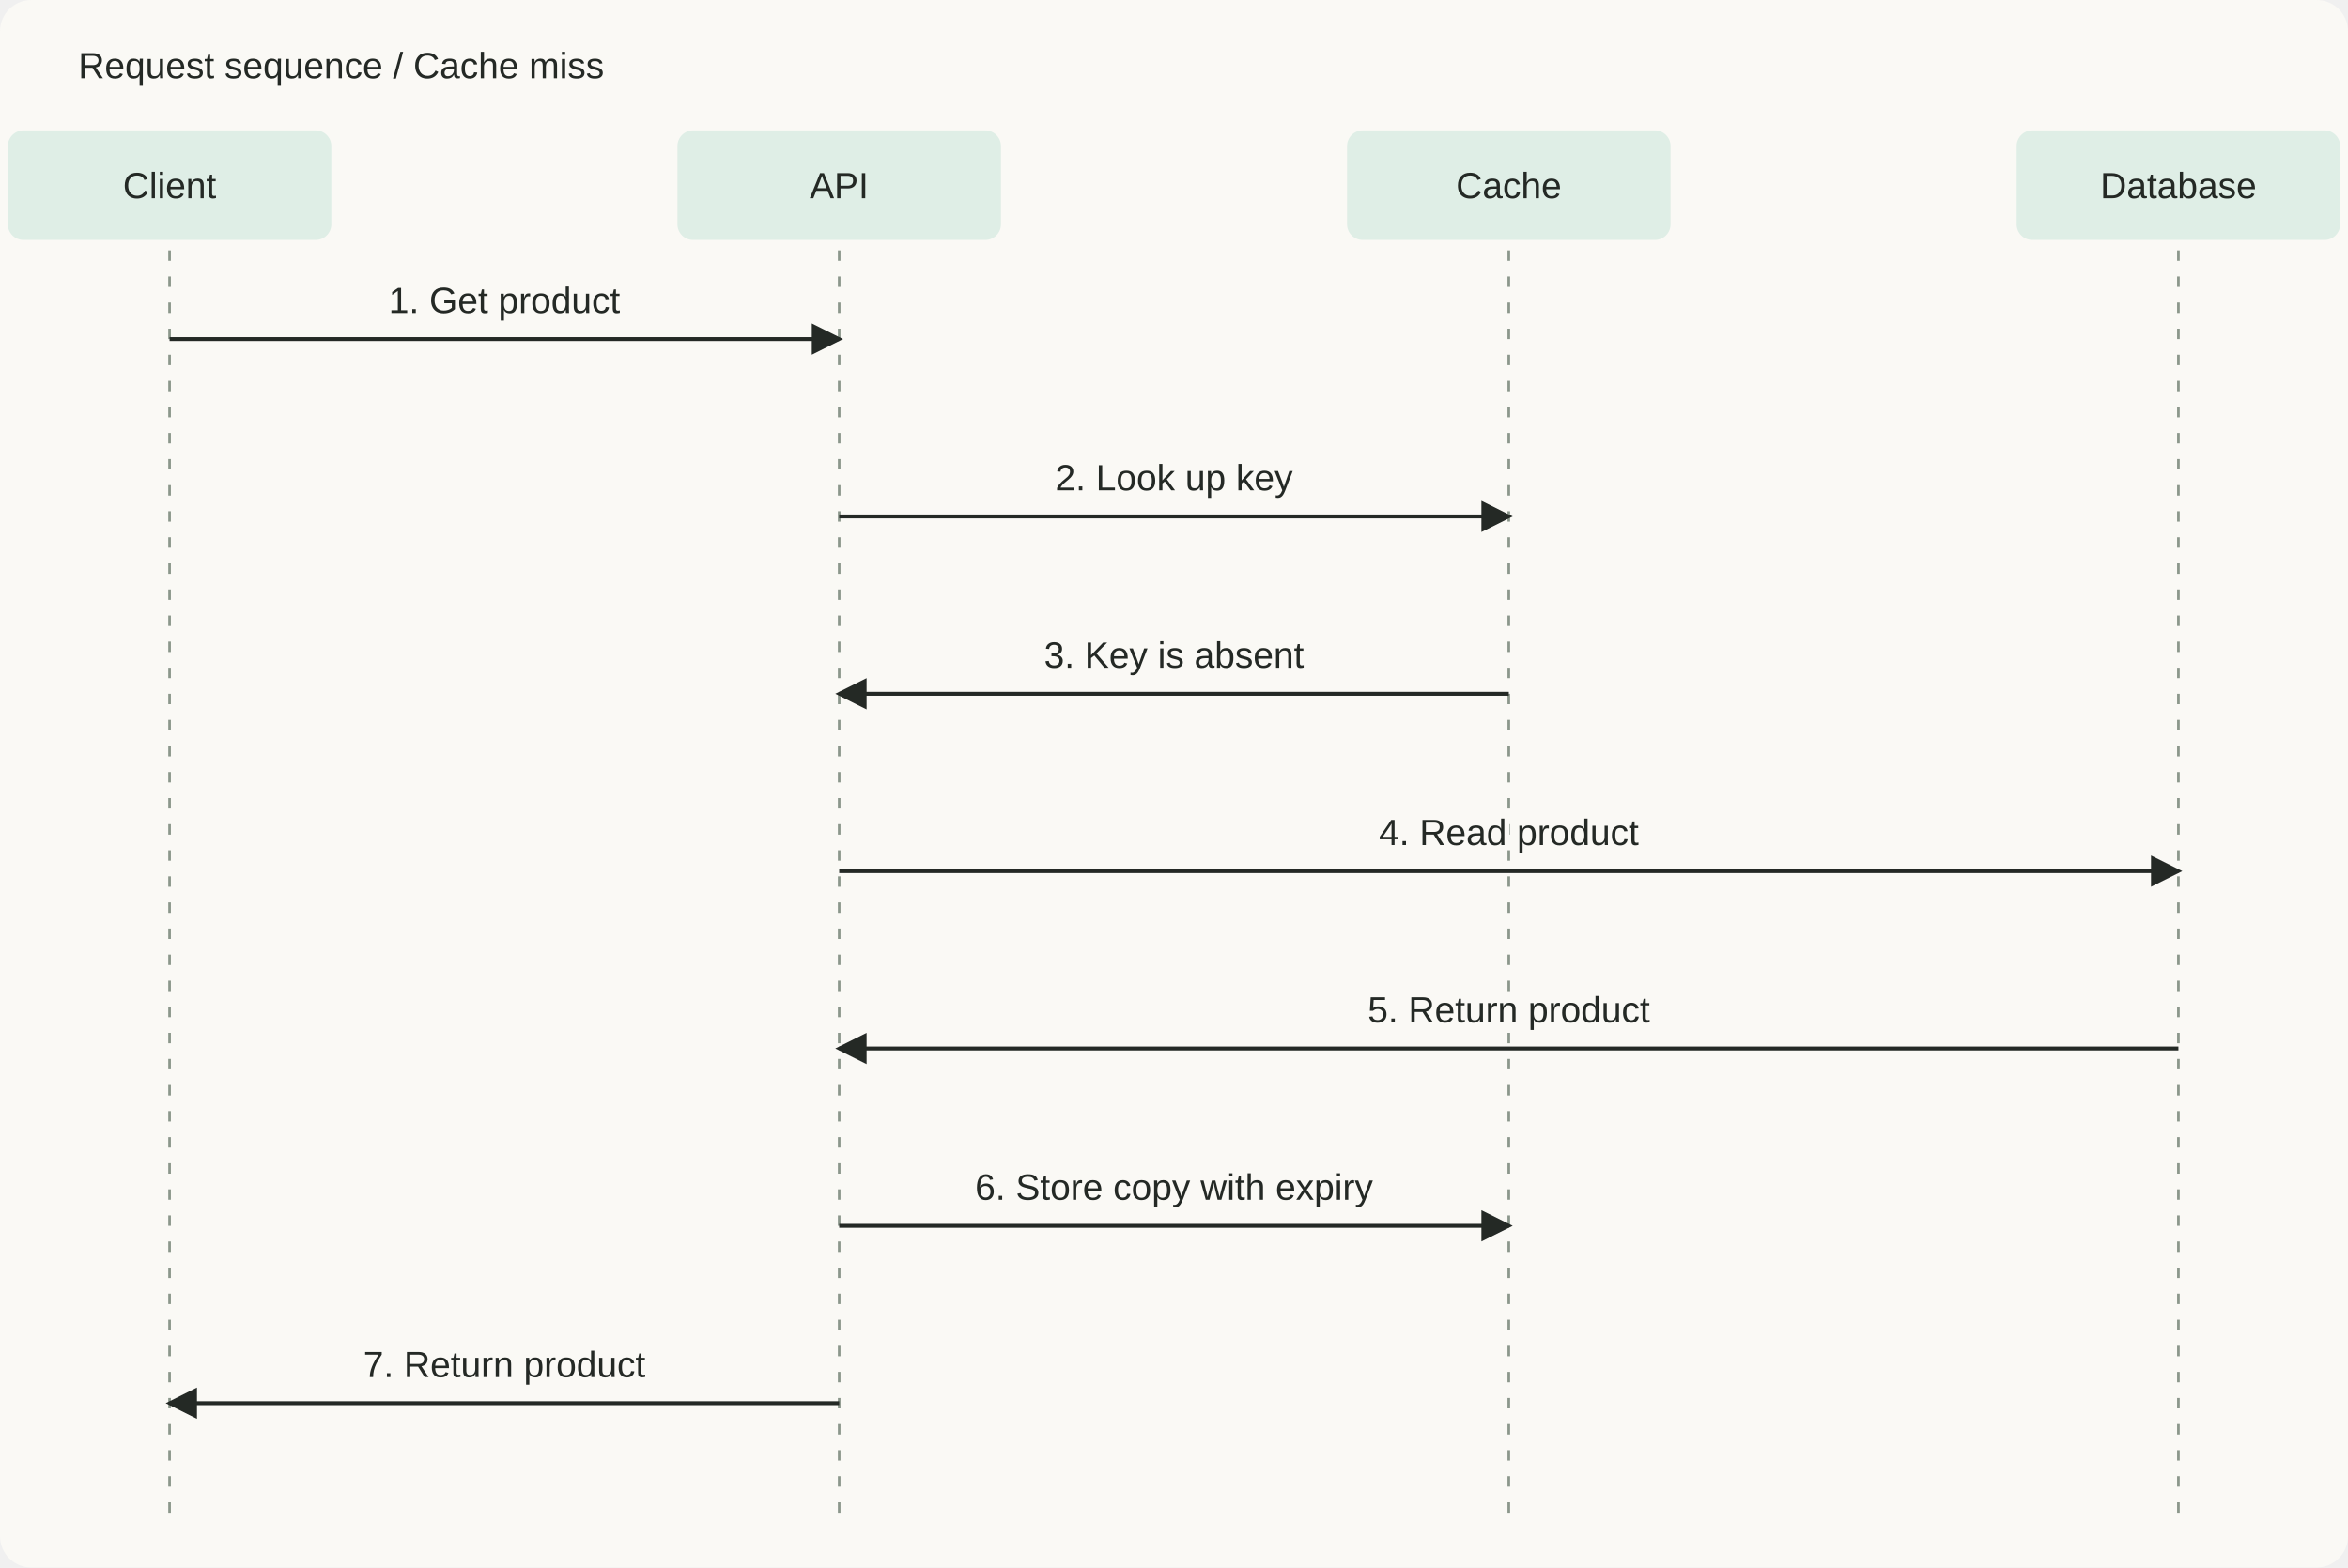
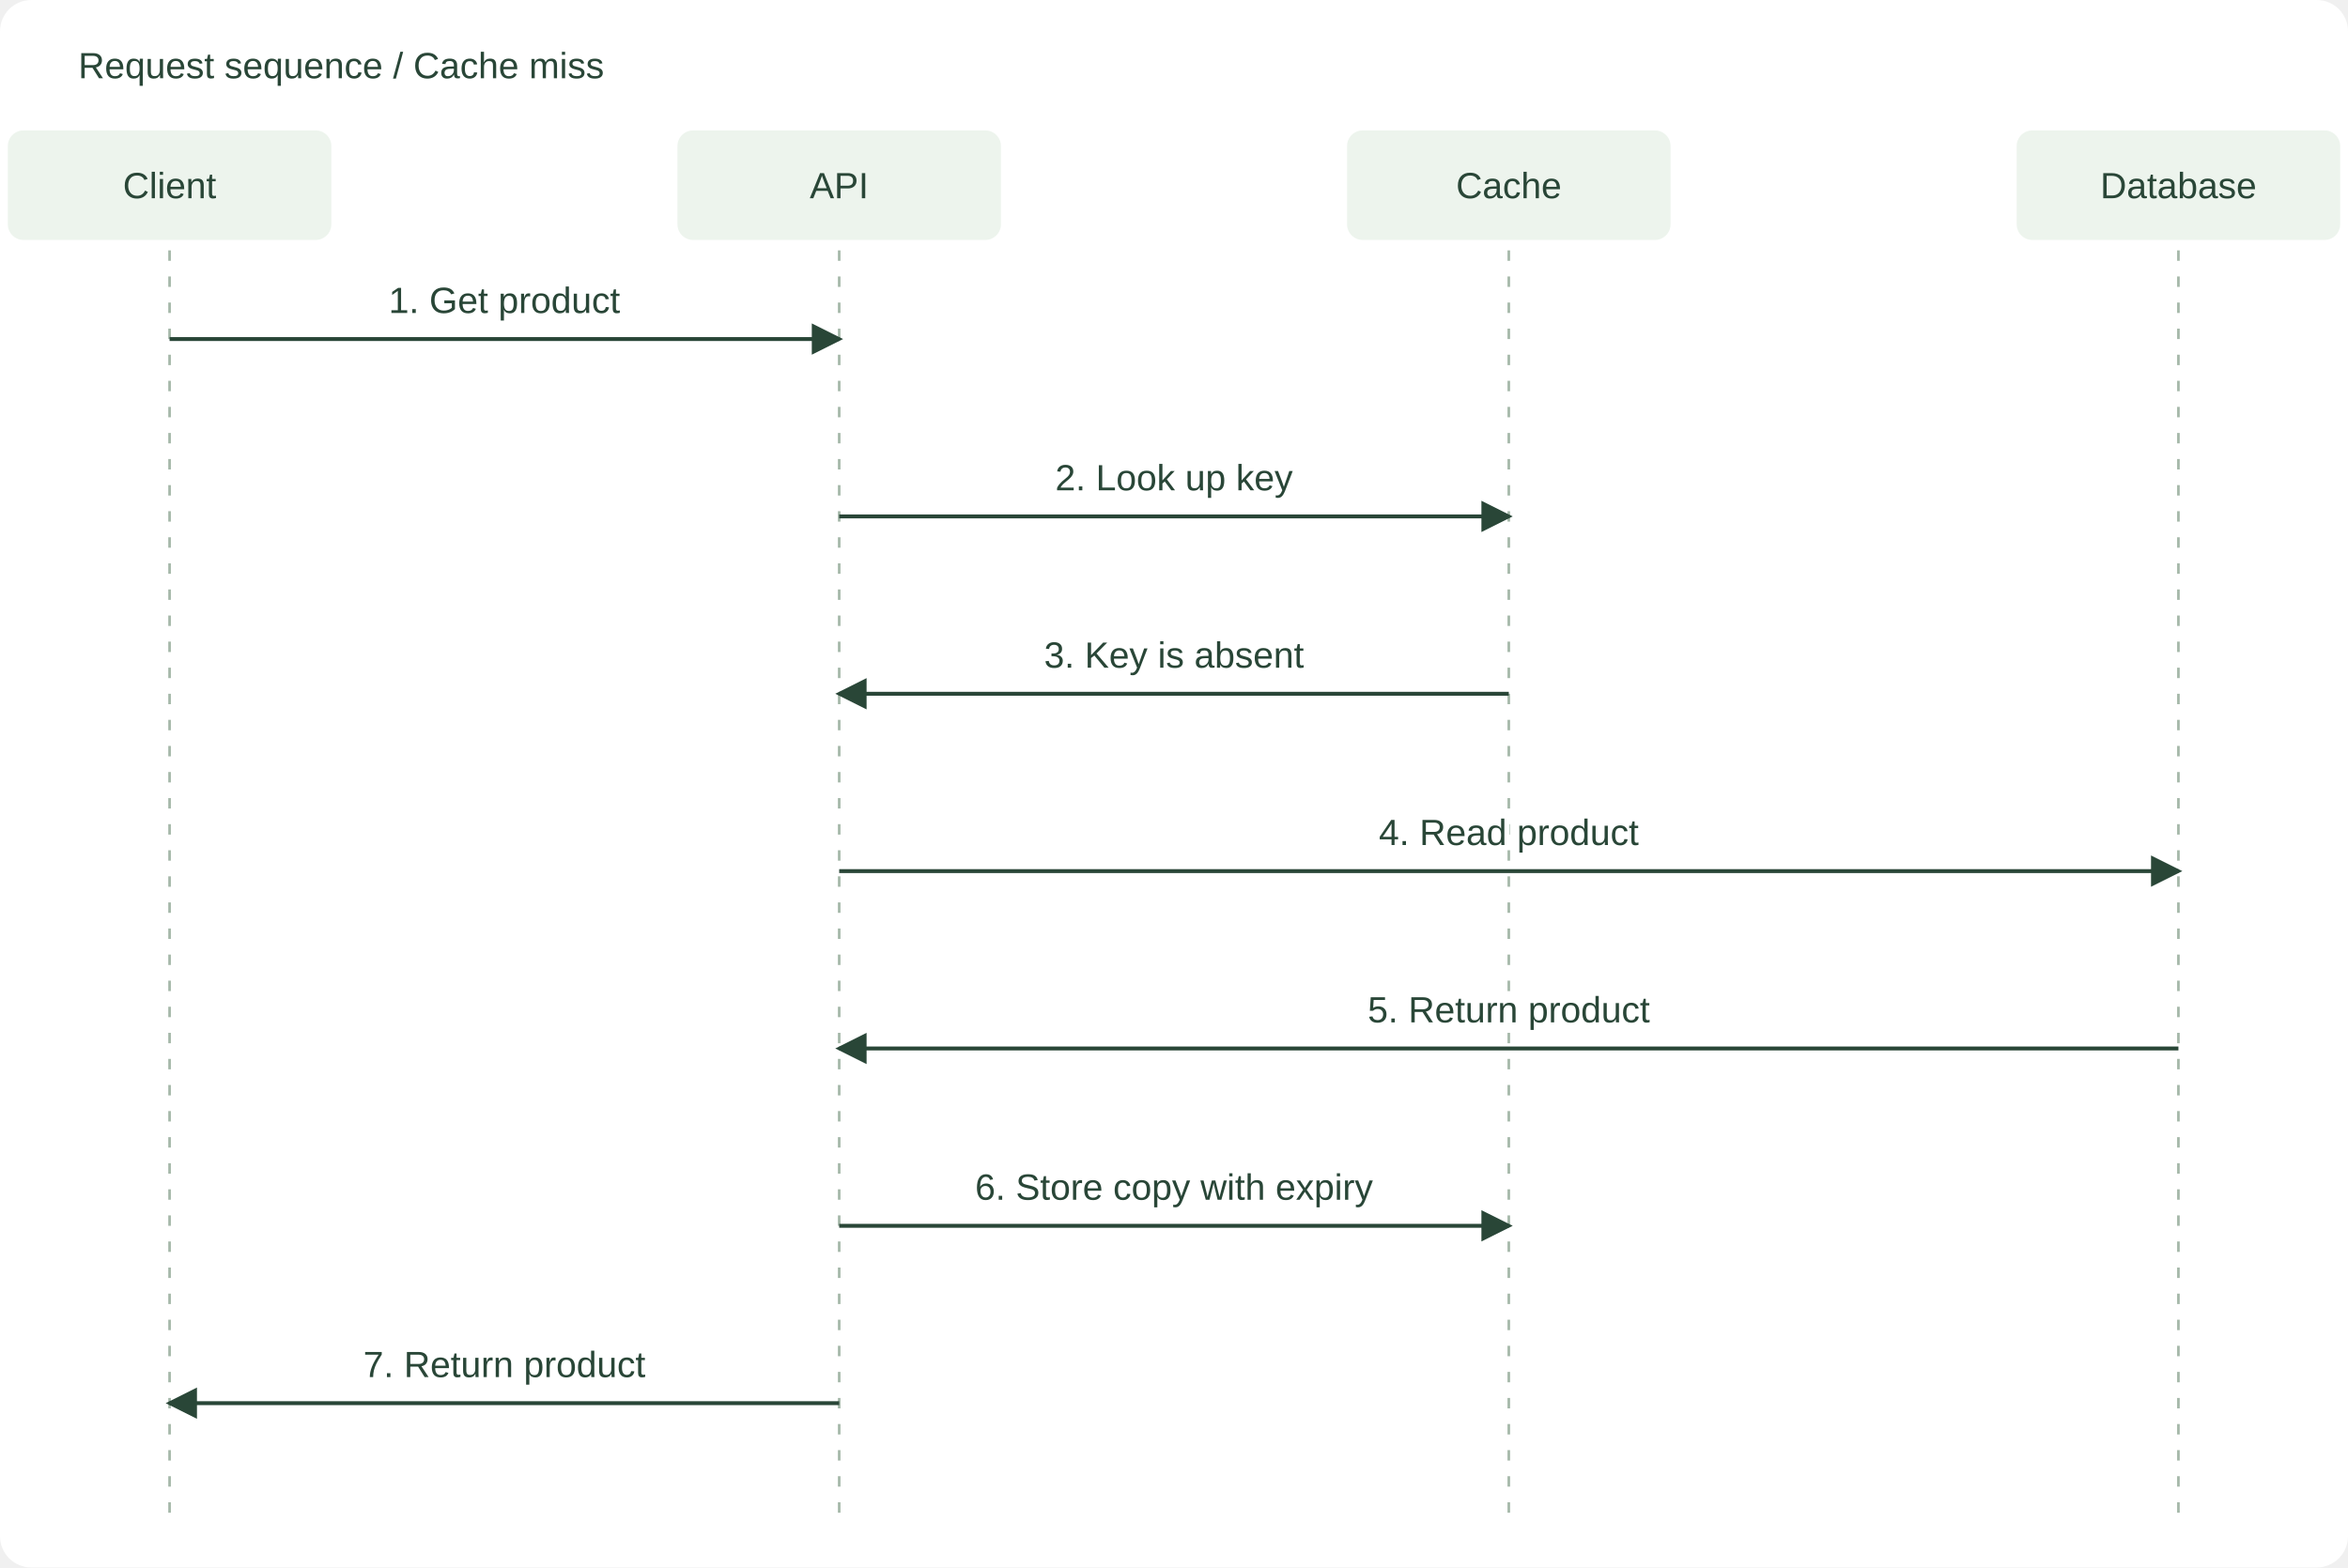
<svg xmlns="http://www.w3.org/2000/svg" width="900" height="601" viewBox="0 0 900 601" role="img" aria-labelledby="title desc">
  <defs>
    <marker id="arrow" markerWidth="8" markerHeight="8" refX="7" refY="4" orient="auto">
-       <path d="M0 0L8 4L0 8Z" fill="#242925" />
+       <path d="M0 0L8 4L0 8Z" fill="#294637" />
    </marker>
  </defs>
-   <rect width="900" height="601" rx="12" fill="#faf9f5" />
-   <text x="30" y="30" fill="#242925" font-family="Arial, sans-serif" font-size="14" text-anchor="start" paint-order="stroke" stroke="#faf9f5" stroke-width="0" stroke-linejoin="round">Request sequence / Cache miss</text>
-   <rect x="3.0" y="50" width="124" height="42" rx="6" fill="#dfeee6" />
-   <text x="65.0" y="76" fill="#242925" font-family="Arial, sans-serif" font-size="14" text-anchor="middle" paint-order="stroke" stroke="#faf9f5" stroke-width="0" stroke-linejoin="round">Client</text>
-   <path d="M65.0 96V586" stroke="#8b978b" stroke-dasharray="4 6" />
-   <rect x="259.667" y="50" width="124" height="42" rx="6" fill="#dfeee6" />
-   <text x="321.667" y="76" fill="#242925" font-family="Arial, sans-serif" font-size="14" text-anchor="middle" paint-order="stroke" stroke="#faf9f5" stroke-width="0" stroke-linejoin="round">API</text>
-   <path d="M321.667 96V586" stroke="#8b978b" stroke-dasharray="4 6" />
-   <rect x="516.333" y="50" width="124" height="42" rx="6" fill="#dfeee6" />
-   <text x="578.333" y="76" fill="#242925" font-family="Arial, sans-serif" font-size="14" text-anchor="middle" paint-order="stroke" stroke="#faf9f5" stroke-width="0" stroke-linejoin="round">Cache</text>
-   <path d="M578.333 96V586" stroke="#8b978b" stroke-dasharray="4 6" />
-   <rect x="773.0" y="50" width="124" height="42" rx="6" fill="#dfeee6" />
-   <text x="835.0" y="76" fill="#242925" font-family="Arial, sans-serif" font-size="14" text-anchor="middle" paint-order="stroke" stroke="#faf9f5" stroke-width="0" stroke-linejoin="round">Database</text>
-   <path d="M835.0 96V586" stroke="#8b978b" stroke-dasharray="4 6" />
-   <text x="193.333" y="120" fill="#242925" font-family="Arial, sans-serif" font-size="14" text-anchor="middle" paint-order="stroke" stroke="#faf9f5" stroke-width="4" stroke-linejoin="round">1. Get product</text>
-   <path d="M65.0 130H321.667" fill="none" stroke="#242925" stroke-width="1.5" marker-end="url(#arrow)" />
-   <text x="450.0" y="188" fill="#242925" font-family="Arial, sans-serif" font-size="14" text-anchor="middle" paint-order="stroke" stroke="#faf9f5" stroke-width="4" stroke-linejoin="round">2. Look up key</text>
-   <path d="M321.667 198H578.333" fill="none" stroke="#242925" stroke-width="1.5" marker-end="url(#arrow)" />
-   <text x="450.0" y="256" fill="#242925" font-family="Arial, sans-serif" font-size="14" text-anchor="middle" paint-order="stroke" stroke="#faf9f5" stroke-width="4" stroke-linejoin="round">3. Key is absent</text>
-   <path d="M578.333 266H321.667" fill="none" stroke="#242925" stroke-width="1.5" marker-end="url(#arrow)" />
-   <text x="578.333" y="324" fill="#242925" font-family="Arial, sans-serif" font-size="14" text-anchor="middle" paint-order="stroke" stroke="#faf9f5" stroke-width="4" stroke-linejoin="round">4. Read product</text>
-   <path d="M321.667 334H835.0" fill="none" stroke="#242925" stroke-width="1.5" marker-end="url(#arrow)" />
-   <text x="578.333" y="392" fill="#242925" font-family="Arial, sans-serif" font-size="14" text-anchor="middle" paint-order="stroke" stroke="#faf9f5" stroke-width="4" stroke-linejoin="round">5. Return product</text>
-   <path d="M835.0 402H321.667" fill="none" stroke="#242925" stroke-width="1.5" marker-end="url(#arrow)" />
-   <text x="450.0" y="460" fill="#242925" font-family="Arial, sans-serif" font-size="14" text-anchor="middle" paint-order="stroke" stroke="#faf9f5" stroke-width="4" stroke-linejoin="round">6. Store copy with expiry</text>
-   <path d="M321.667 470H578.333" fill="none" stroke="#242925" stroke-width="1.5" marker-end="url(#arrow)" />
-   <text x="193.333" y="528" fill="#242925" font-family="Arial, sans-serif" font-size="14" text-anchor="middle" paint-order="stroke" stroke="#faf9f5" stroke-width="4" stroke-linejoin="round">7. Return product</text>
-   <path d="M321.667 538H65.0" fill="none" stroke="#242925" stroke-width="1.5" marker-end="url(#arrow)" />
+   <rect width="900" height="601" rx="12" fill="#ffffff" />
+   <text x="30" y="30" fill="#294637" font-family="Arial, sans-serif" font-size="14" text-anchor="start" paint-order="stroke" stroke="#ffffff" stroke-width="0" stroke-linejoin="round">Request sequence / Cache miss</text>
+   <rect x="3.0" y="50" width="124" height="42" rx="6" fill="#edf4ed" />
+   <text x="65.0" y="76" fill="#294637" font-family="Arial, sans-serif" font-size="14" text-anchor="middle" paint-order="stroke" stroke="#ffffff" stroke-width="0" stroke-linejoin="round">Client</text>
+   <path d="M65.0 96V586" stroke="#a5b8a9" stroke-dasharray="4 6" />
+   <rect x="259.667" y="50" width="124" height="42" rx="6" fill="#edf4ed" />
+   <text x="321.667" y="76" fill="#294637" font-family="Arial, sans-serif" font-size="14" text-anchor="middle" paint-order="stroke" stroke="#ffffff" stroke-width="0" stroke-linejoin="round">API</text>
+   <path d="M321.667 96V586" stroke="#a5b8a9" stroke-dasharray="4 6" />
+   <rect x="516.333" y="50" width="124" height="42" rx="6" fill="#edf4ed" />
+   <text x="578.333" y="76" fill="#294637" font-family="Arial, sans-serif" font-size="14" text-anchor="middle" paint-order="stroke" stroke="#ffffff" stroke-width="0" stroke-linejoin="round">Cache</text>
+   <path d="M578.333 96V586" stroke="#a5b8a9" stroke-dasharray="4 6" />
+   <rect x="773.0" y="50" width="124" height="42" rx="6" fill="#edf4ed" />
+   <text x="835.0" y="76" fill="#294637" font-family="Arial, sans-serif" font-size="14" text-anchor="middle" paint-order="stroke" stroke="#ffffff" stroke-width="0" stroke-linejoin="round">Database</text>
+   <path d="M835.0 96V586" stroke="#a5b8a9" stroke-dasharray="4 6" />
+   <text x="193.333" y="120" fill="#294637" font-family="Arial, sans-serif" font-size="14" text-anchor="middle" paint-order="stroke" stroke="#ffffff" stroke-width="4" stroke-linejoin="round">1. Get product</text>
+   <path d="M65.0 130H321.667" fill="none" stroke="#294637" stroke-width="1.5" marker-end="url(#arrow)" />
+   <text x="450.0" y="188" fill="#294637" font-family="Arial, sans-serif" font-size="14" text-anchor="middle" paint-order="stroke" stroke="#ffffff" stroke-width="4" stroke-linejoin="round">2. Look up key</text>
+   <path d="M321.667 198H578.333" fill="none" stroke="#294637" stroke-width="1.5" marker-end="url(#arrow)" />
+   <text x="450.0" y="256" fill="#294637" font-family="Arial, sans-serif" font-size="14" text-anchor="middle" paint-order="stroke" stroke="#ffffff" stroke-width="4" stroke-linejoin="round">3. Key is absent</text>
+   <path d="M578.333 266H321.667" fill="none" stroke="#294637" stroke-width="1.5" marker-end="url(#arrow)" />
+   <text x="578.333" y="324" fill="#294637" font-family="Arial, sans-serif" font-size="14" text-anchor="middle" paint-order="stroke" stroke="#ffffff" stroke-width="4" stroke-linejoin="round">4. Read product</text>
+   <path d="M321.667 334H835.0" fill="none" stroke="#294637" stroke-width="1.5" marker-end="url(#arrow)" />
+   <text x="578.333" y="392" fill="#294637" font-family="Arial, sans-serif" font-size="14" text-anchor="middle" paint-order="stroke" stroke="#ffffff" stroke-width="4" stroke-linejoin="round">5. Return product</text>
+   <path d="M835.0 402H321.667" fill="none" stroke="#294637" stroke-width="1.5" marker-end="url(#arrow)" />
+   <text x="450.0" y="460" fill="#294637" font-family="Arial, sans-serif" font-size="14" text-anchor="middle" paint-order="stroke" stroke="#ffffff" stroke-width="4" stroke-linejoin="round">6. Store copy with expiry</text>
+   <path d="M321.667 470H578.333" fill="none" stroke="#294637" stroke-width="1.5" marker-end="url(#arrow)" />
+   <text x="193.333" y="528" fill="#294637" font-family="Arial, sans-serif" font-size="14" text-anchor="middle" paint-order="stroke" stroke="#ffffff" stroke-width="4" stroke-linejoin="round">7. Return product</text>
+   <path d="M321.667 538H65.0" fill="none" stroke="#294637" stroke-width="1.5" marker-end="url(#arrow)" />
</svg>
